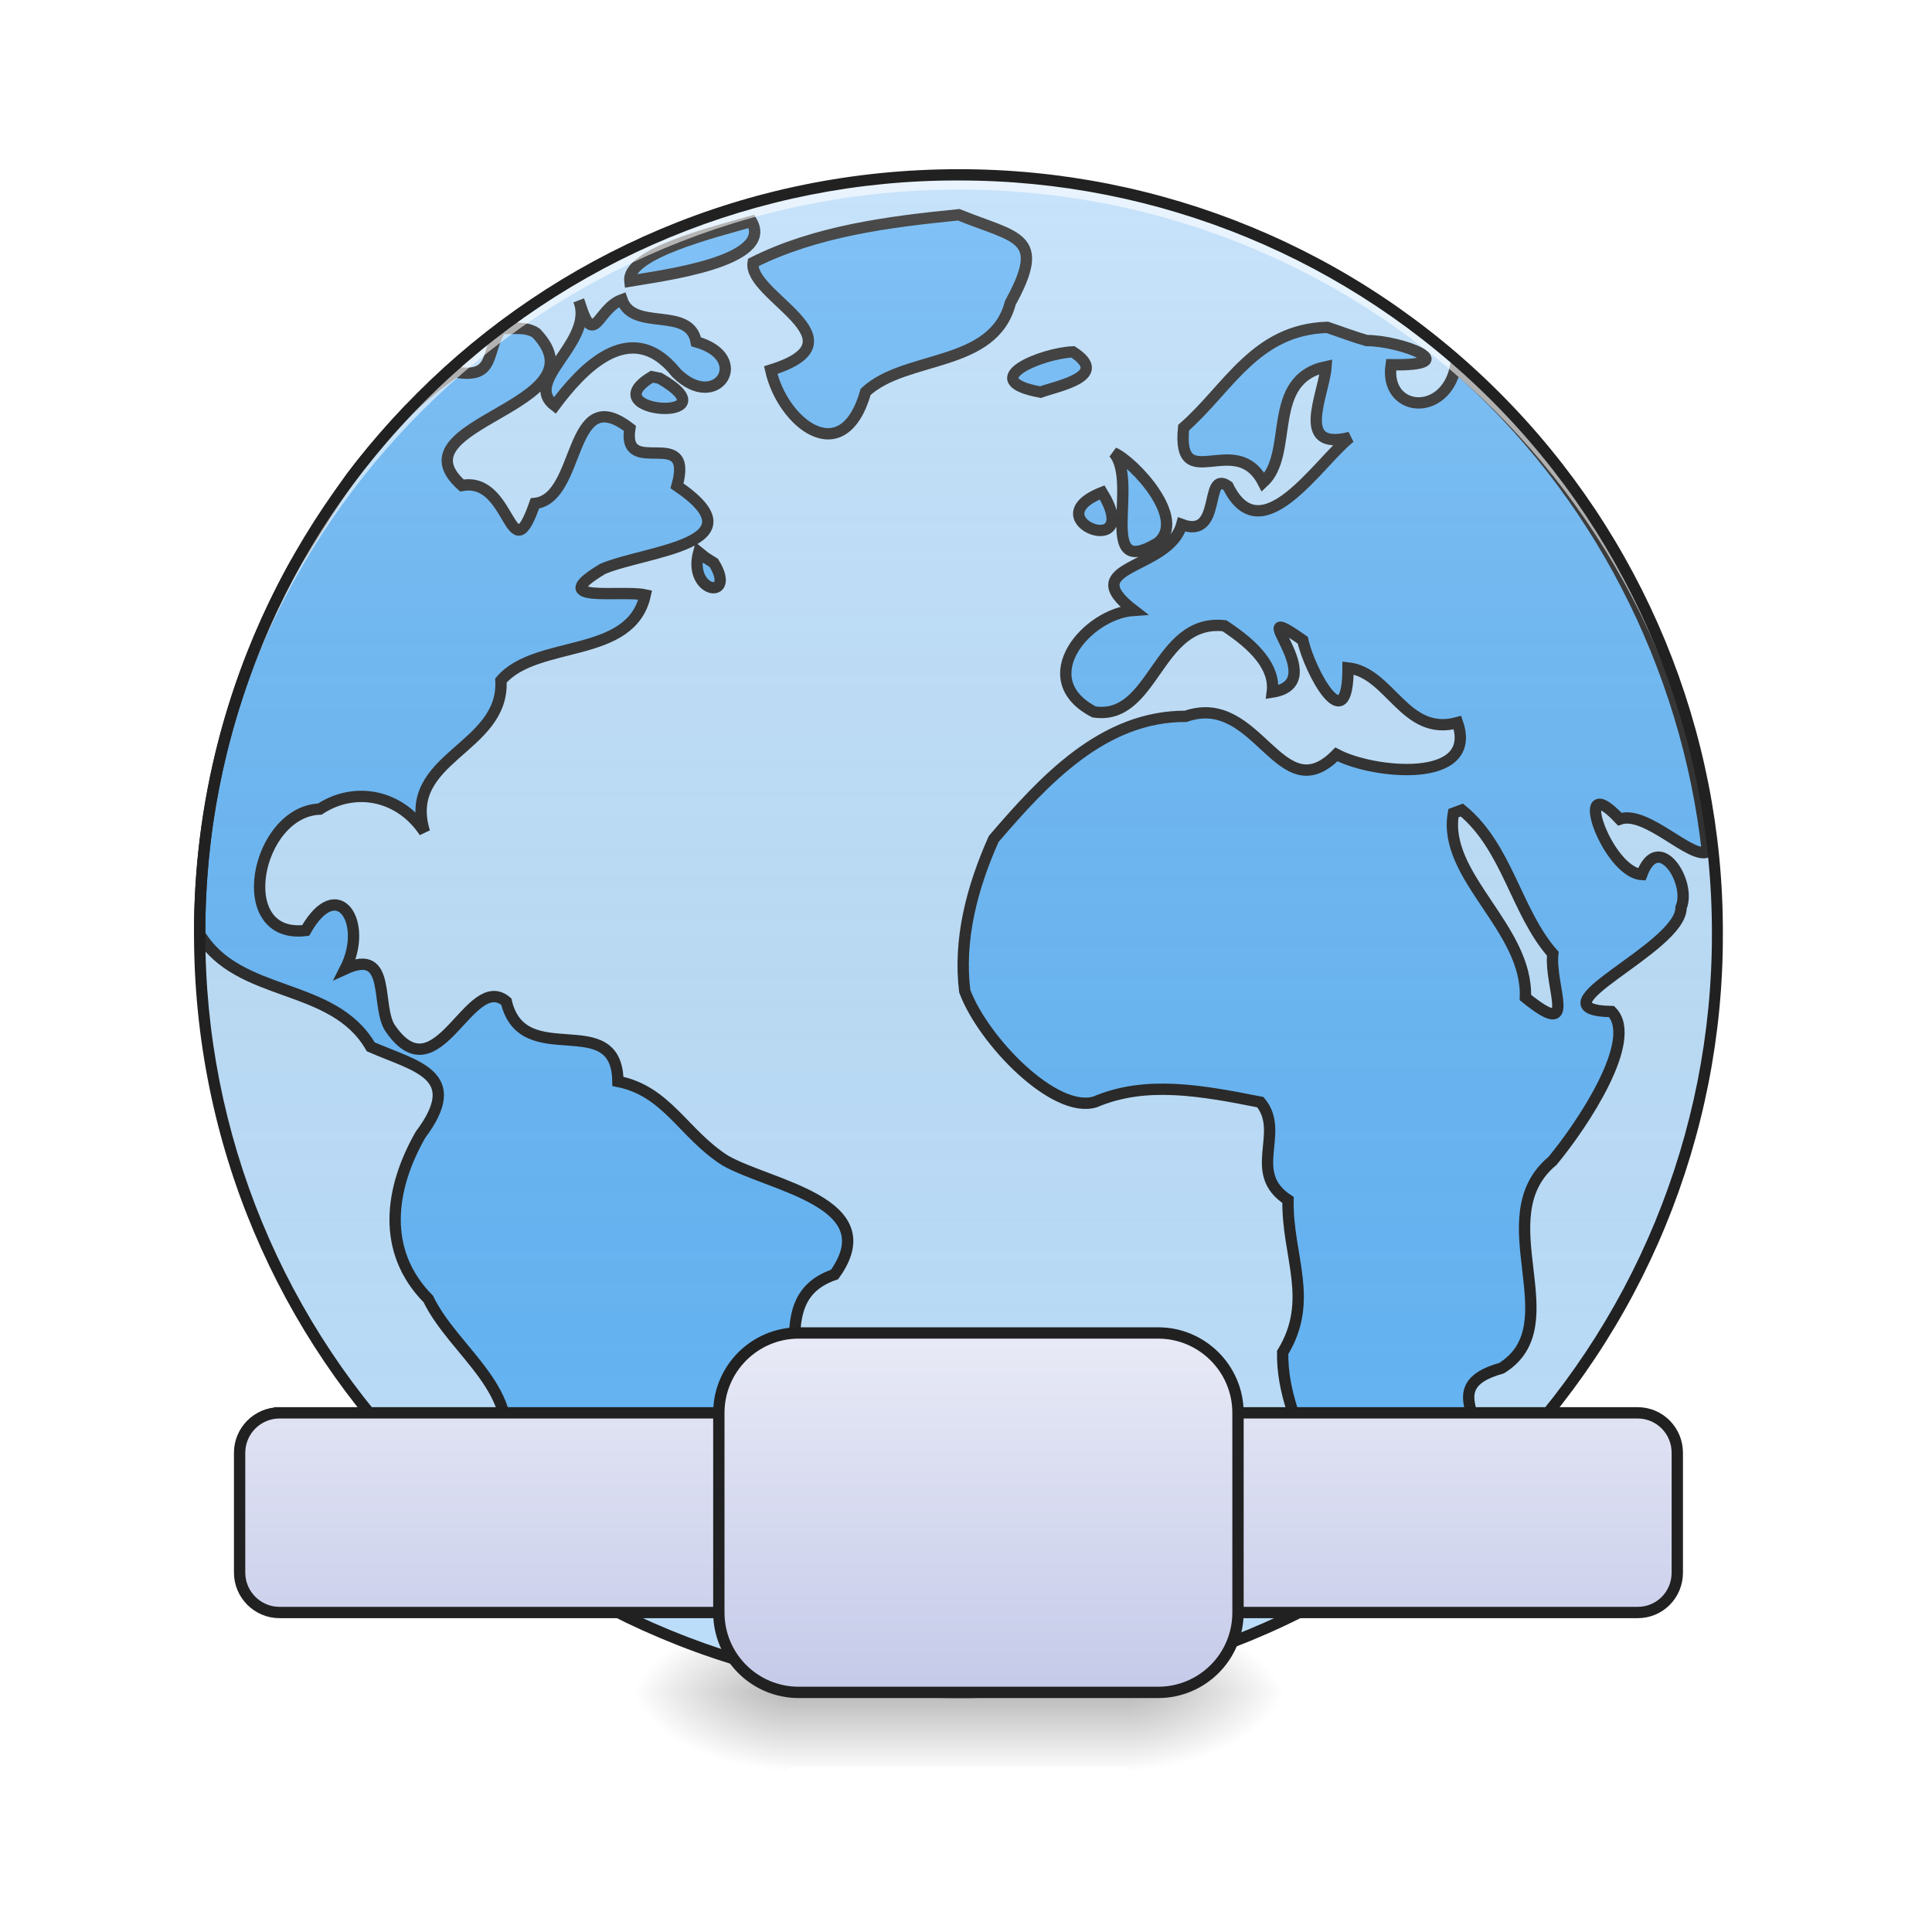
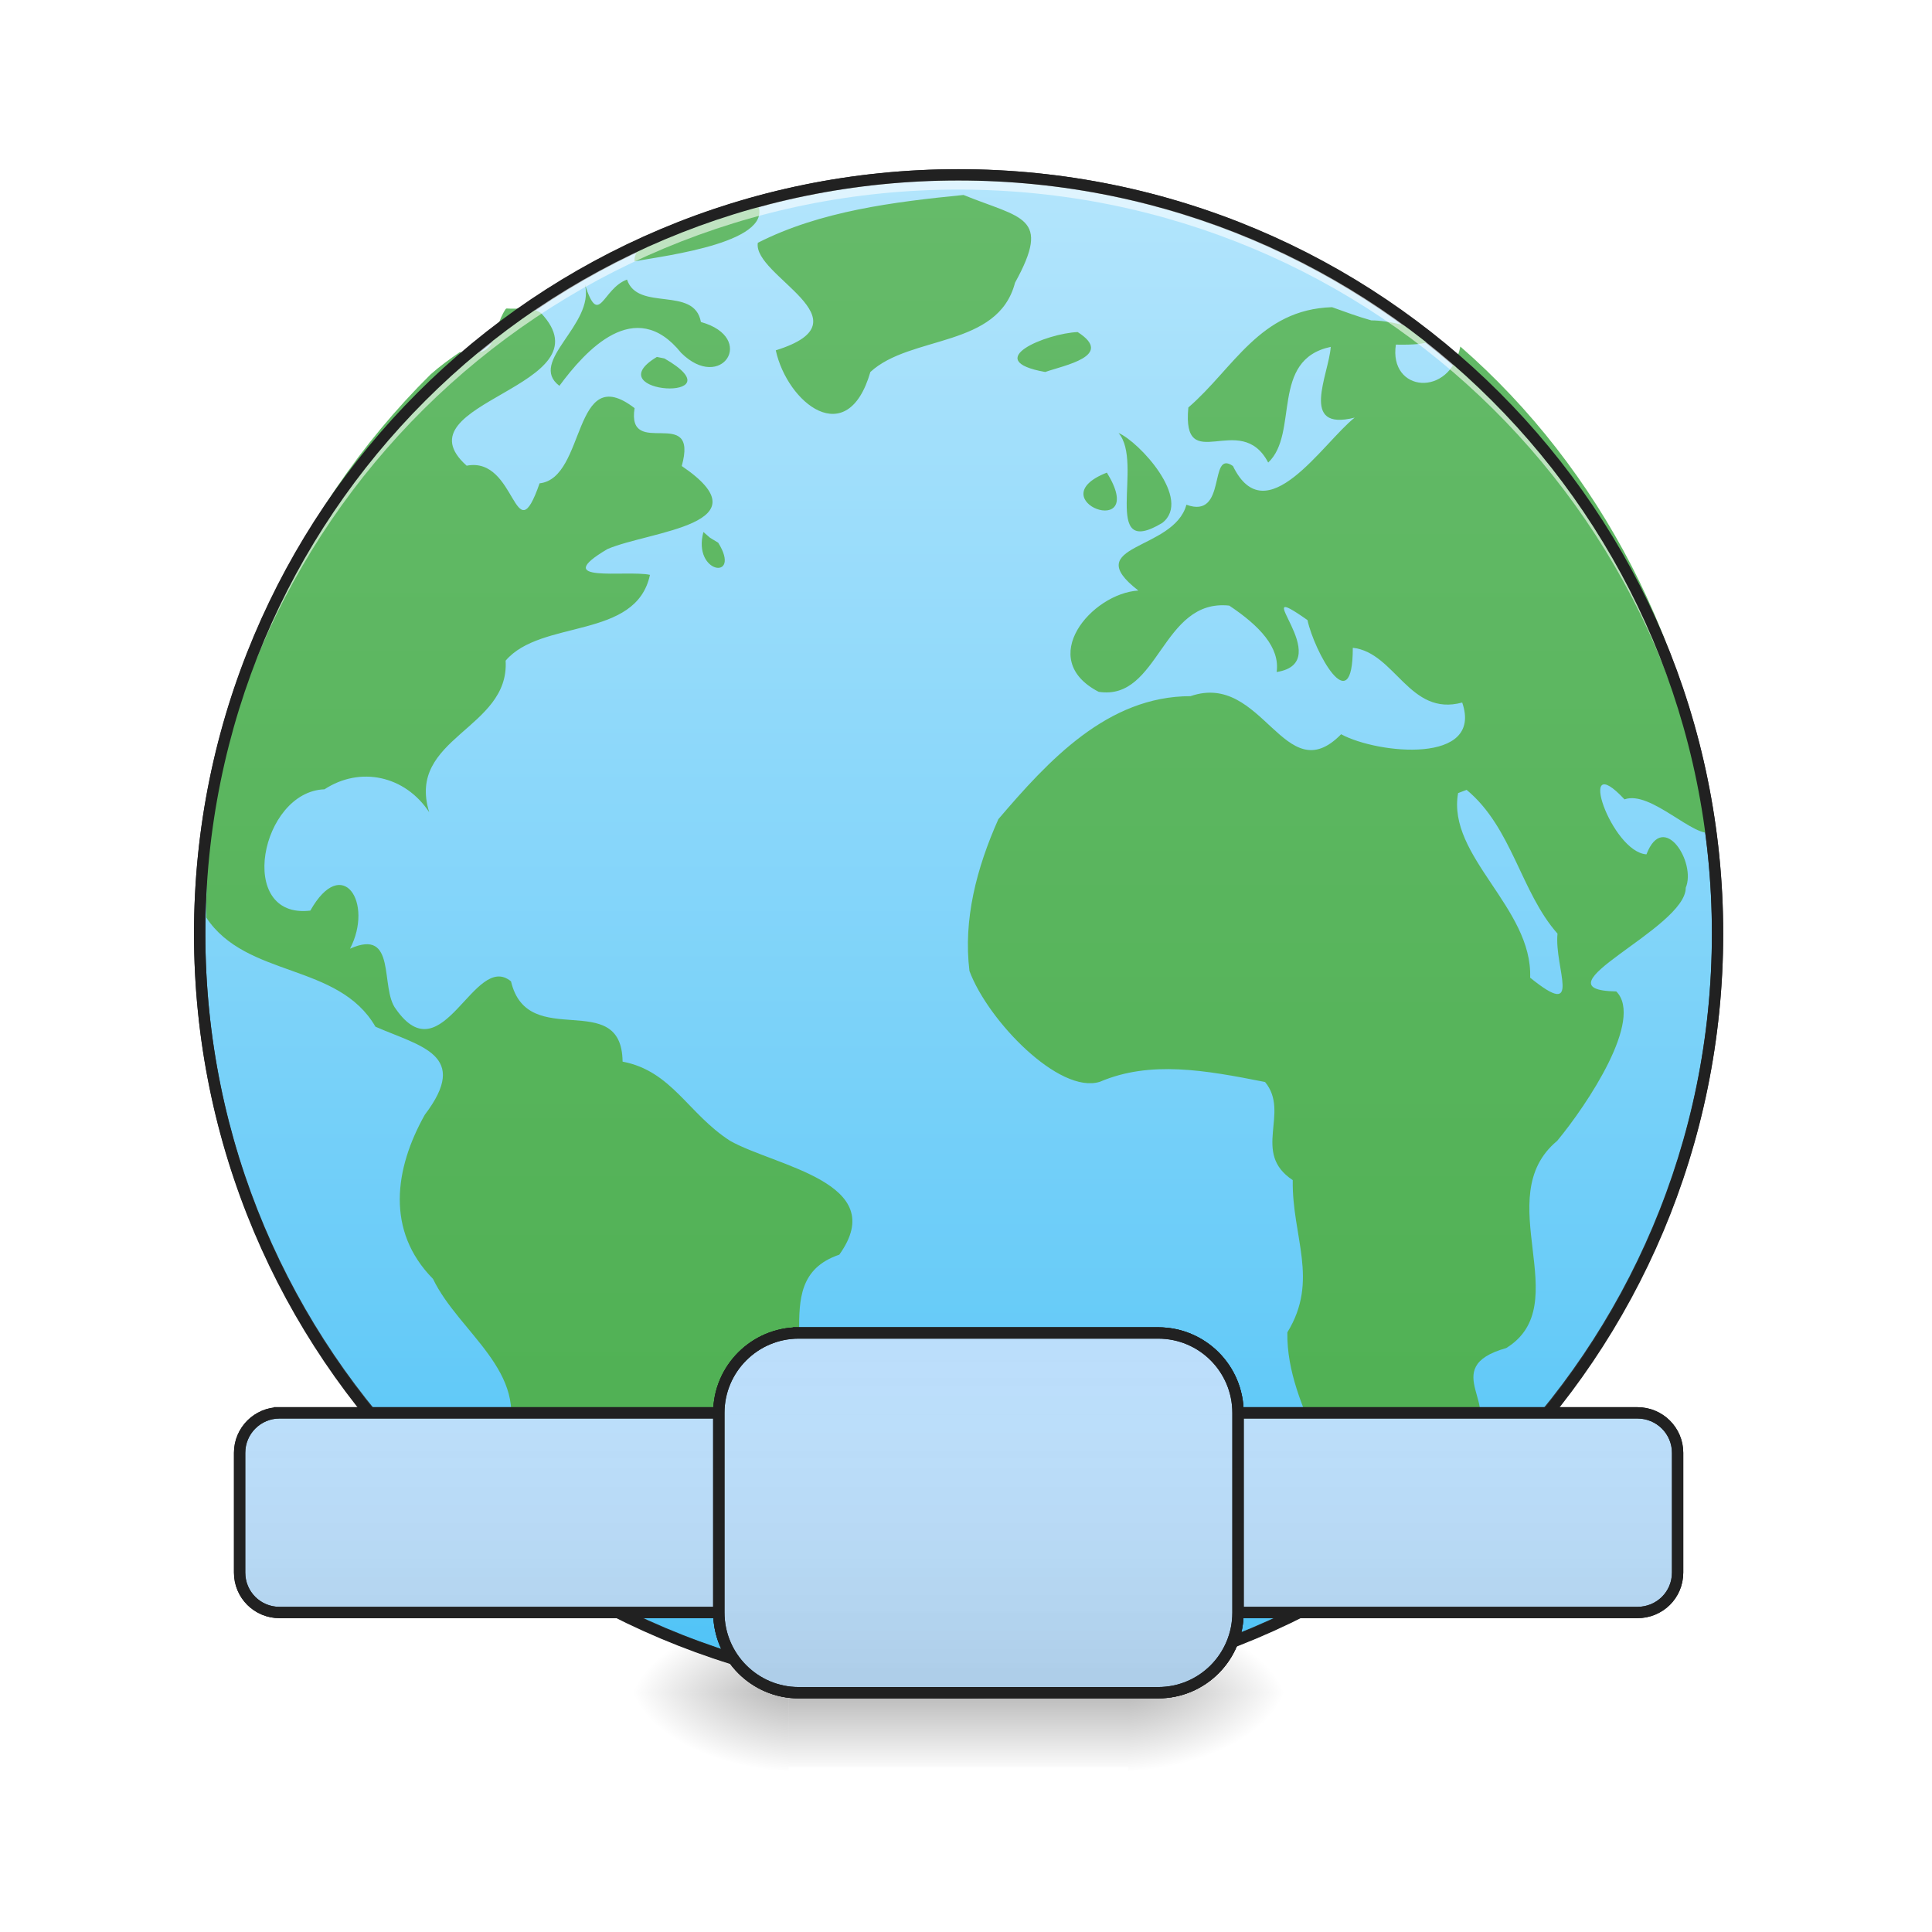
<svg xmlns="http://www.w3.org/2000/svg" width="24px" height="24px" viewBox="0 0 24 24" version="1.1">
  <defs>
-     <radialGradient id="radial0" gradientUnits="userSpaceOnUse" cx="450.909" cy="189.579" fx="450.909" fy="189.579" r="21.167" gradientTransform="matrix(0,-0.0585975,-0.10548,0,33.76463,47.69625)">
+     <radialGradient id="radial0" gradientUnits="userSpaceOnUse" cx="450.909" cy="189.579" fx="450.909" fy="189.579" r="21.167" gradientTransform="matrix(0.000000130628,-0.0585994,-0.105479,-0.0000000761539,33.76447,47.6965)">
      <stop offset="0" style="stop-color:rgb(0%,0%,0%);stop-opacity:0.314;" />
      <stop offset="0.222" style="stop-color:rgb(0%,0%,0%);stop-opacity:0.275;" />
      <stop offset="1" style="stop-color:rgb(0%,0%,0%);stop-opacity:0;" />
    </radialGradient>
-     <radialGradient id="radial1" gradientUnits="userSpaceOnUse" cx="450.909" cy="189.579" fx="450.909" fy="189.579" r="21.167" gradientTransform="matrix(0,0.0585975,0.10548,0,-9.949875,-5.645625)">
+     <radialGradient id="radial1" gradientUnits="userSpaceOnUse" cx="450.909" cy="189.579" fx="450.909" fy="189.579" r="21.167" gradientTransform="matrix(-0.000000130628,0.0585994,0.105479,0.0000000761539,-9.949695,-5.645612)">
      <stop offset="0" style="stop-color:rgb(0%,0%,0%);stop-opacity:0.314;" />
      <stop offset="0.222" style="stop-color:rgb(0%,0%,0%);stop-opacity:0.275;" />
      <stop offset="1" style="stop-color:rgb(0%,0%,0%);stop-opacity:0;" />
    </radialGradient>
-     <radialGradient id="radial2" gradientUnits="userSpaceOnUse" cx="450.909" cy="189.579" fx="450.909" fy="189.579" r="21.167" gradientTransform="matrix(0,-0.0585975,0.10548,0,-9.949875,47.69625)">
+     <radialGradient id="radial2" gradientUnits="userSpaceOnUse" cx="450.909" cy="189.579" fx="450.909" fy="189.579" r="21.167" gradientTransform="matrix(-0.000000130628,-0.0585994,0.105479,-0.0000000761539,-9.949695,47.6965)">
      <stop offset="0" style="stop-color:rgb(0%,0%,0%);stop-opacity:0.314;" />
      <stop offset="0.222" style="stop-color:rgb(0%,0%,0%);stop-opacity:0.275;" />
      <stop offset="1" style="stop-color:rgb(0%,0%,0%);stop-opacity:0;" />
    </radialGradient>
-     <radialGradient id="radial3" gradientUnits="userSpaceOnUse" cx="450.909" cy="189.579" fx="450.909" fy="189.579" r="21.167" gradientTransform="matrix(0,0.0585975,-0.10548,0,33.76463,-5.645625)">
+     <radialGradient id="radial3" gradientUnits="userSpaceOnUse" cx="450.909" cy="189.579" fx="450.909" fy="189.579" r="21.167" gradientTransform="matrix(0.000000130628,0.0585994,-0.105479,0.0000000761539,33.76447,-5.645612)">
      <stop offset="0" style="stop-color:rgb(0%,0%,0%);stop-opacity:0.314;" />
      <stop offset="0.222" style="stop-color:rgb(0%,0%,0%);stop-opacity:0.275;" />
      <stop offset="1" style="stop-color:rgb(0%,0%,0%);stop-opacity:0;" />
    </radialGradient>
-     <linearGradient id="linear0" gradientUnits="userSpaceOnUse" x1="255.323" y1="233.5" x2="255.323" y2="254.667" gradientTransform="matrix(0.01002,0,0,0.0468787,8.97675,10.07925)">
+     <linearGradient id="linear0" gradientUnits="userSpaceOnUse" x1="255.323" y1="233.5" x2="255.323" y2="254.667" gradientTransform="matrix(0.01002,0,0,0.0468795,8.976934,10.07909)">
      <stop offset="0" style="stop-color:rgb(0%,0%,0%);stop-opacity:0.275;" />
      <stop offset="1" style="stop-color:rgb(0%,0%,0%);stop-opacity:0;" />
    </linearGradient>
-     <linearGradient id="linear1" gradientUnits="userSpaceOnUse" x1="254" y1="233.5" x2="254" y2="-168.667" gradientTransform="matrix(0.0468787,0,0,0.0468787,0,10.07925)">
-       <stop offset="0" style="stop-color:rgb(34.51%,34.51%,34.51%);stop-opacity:0;" />
-       <stop offset="1" style="stop-color:rgb(98.039%,98.039%,98.039%);stop-opacity:0.196;" />
+     <linearGradient id="linear1" gradientUnits="userSpaceOnUse" x1="254" y1="-168.667" x2="254" y2="233.5" gradientTransform="matrix(1,0,0,1,0,0)">
+       <stop offset="0" style="stop-color:rgb(70.196%,89.804%,98.824%);stop-opacity:1;" />
+       <stop offset="1" style="stop-color:rgb(30.98%,76.471%,96.863%);stop-opacity:1;" />
    </linearGradient>
-     <linearGradient id="linear2" gradientUnits="userSpaceOnUse" x1="254" y1="233.5" x2="254" y2="138.25" gradientTransform="matrix(1,0,0,1,0,0)">
-       <stop offset="0" style="stop-color:rgb(77.255%,79.216%,91.373%);stop-opacity:1;" />
-       <stop offset="1" style="stop-color:rgb(90.98%,91.765%,96.471%);stop-opacity:1;" />
+     <linearGradient id="linear2" gradientUnits="userSpaceOnUse" x1="296.333" y1="233.5" x2="296.333" y2="-168.667" gradientTransform="matrix(0.0468795,0,0,0.0468795,0.0833123,9.831028)">
+       <stop offset="0" style="stop-color:rgb(29.804%,68.627%,31.373%);stop-opacity:1;" />
+       <stop offset="1" style="stop-color:rgb(40%,73.333%,41.569%);stop-opacity:1;" />
    </linearGradient>
    <linearGradient id="linear3" gradientUnits="userSpaceOnUse" x1="254" y1="233.5" x2="254" y2="138.25" gradientTransform="matrix(1,0,0,1,0,0)">
-       <stop offset="0" style="stop-color:rgb(77.255%,79.216%,91.373%);stop-opacity:1;" />
-       <stop offset="1" style="stop-color:rgb(90.98%,91.765%,96.471%);stop-opacity:1;" />
+       <stop offset="0" style="stop-color:rgb(0%,0%,0%);stop-opacity:0.078;" />
+       <stop offset="1" style="stop-color:rgb(100%,100%,100%);stop-opacity:0;" />
+     </linearGradient>
+     <linearGradient id="linear4" gradientUnits="userSpaceOnUse" x1="254" y1="233.5" x2="254" y2="138.25" gradientTransform="matrix(1,0,0,1,0,0)">
+       <stop offset="0" style="stop-color:rgb(0%,0%,0%);stop-opacity:0.078;" />
+       <stop offset="1" style="stop-color:rgb(100%,100%,100%);stop-opacity:0;" />
+     </linearGradient>
+     <linearGradient id="linear5" gradientUnits="userSpaceOnUse" x1="254" y1="233.5" x2="254" y2="138.25" gradientTransform="matrix(1,0,0,1,0,0)">
+       <stop offset="0" style="stop-color:rgb(0%,0%,0%);stop-opacity:0.078;" />
+       <stop offset="1" style="stop-color:rgb(100%,100%,100%);stop-opacity:0;" />
    </linearGradient>
  </defs>
  <g id="surface1">
-     <path style=" stroke:none;fill-rule:nonzero;fill:url(#radial0);" d="M 14.016 21.023 L 16 21.023 L 16 20.035 L 14.016 20.035 Z M 14.016 21.023 " />
-     <path style=" stroke:none;fill-rule:nonzero;fill:url(#radial1);" d="M 9.797 21.023 L 7.816 21.023 L 7.816 22.02 L 9.797 22.02 Z M 9.797 21.023 " />
-     <path style=" stroke:none;fill-rule:nonzero;fill:url(#radial2);" d="M 9.797 21.023 L 7.816 21.023 L 7.816 20.035 L 9.797 20.035 Z M 9.797 21.023 " />
-     <path style=" stroke:none;fill-rule:nonzero;fill:url(#radial3);" d="M 14.016 21.023 L 16 21.023 L 16 22.02 L 14.016 22.02 Z M 14.016 21.023 " />
+     <path style=" stroke:none;fill-rule:nonzero;fill:url(#radial0);" d="M 14.016 21.027 L 16 21.027 L 16 20.031 L 14.016 20.031 Z M 14.016 21.027 " />
+     <path style=" stroke:none;fill-rule:nonzero;fill:url(#radial1);" d="M 9.797 21.027 L 7.812 21.027 L 7.812 22.02 L 9.797 22.02 Z M 9.797 21.027 " />
+     <path style=" stroke:none;fill-rule:nonzero;fill:url(#radial2);" d="M 9.797 21.027 L 7.812 21.027 L 7.812 20.031 L 9.797 20.031 Z M 9.797 21.027 " />
+     <path style=" stroke:none;fill-rule:nonzero;fill:url(#radial3);" d="M 14.016 21.027 L 16 21.027 L 16 22.02 L 14.016 22.02 Z M 14.016 21.027 " />
    <path style=" stroke:none;fill-rule:nonzero;fill:url(#linear0);" d="M 9.797 20.777 L 14.016 20.777 L 14.016 21.949 L 9.797 21.949 Z M 9.797 20.777 " />
-     <path style=" stroke:none;fill-rule:nonzero;fill:rgb(73.333%,87.059%,98.431%);fill-opacity:1;" d="M 11.906 2.172 C 17.113 2.172 21.336 6.395 21.336 11.598 C 21.336 16.805 17.113 21.023 11.906 21.023 C 6.703 21.023 2.48 16.805 2.48 11.598 C 2.48 6.395 6.703 2.172 11.906 2.172 Z M 11.906 2.172 " />
-     <path style="fill-rule:nonzero;fill:rgb(39.216%,70.98%,96.471%);fill-opacity:1;stroke-width:0.375;stroke-linecap:round;stroke-linejoin:miter;stroke:rgb(12.941%,12.941%,12.941%);stroke-opacity:1;stroke-miterlimit:4;" d="M 31.76 7.115 C 29.448 7.344 27.021 7.656 24.948 8.698 C 24.771 9.812 28.719 11.271 25.531 12.26 C 25.927 14.021 27.927 15.604 28.677 12.979 C 30.01 11.75 32.906 12.188 33.469 10.031 C 34.688 7.812 33.688 7.896 31.76 7.115 Z M 24.896 7.333 C 23.667 7.688 20.76 8.396 20.865 9.312 C 21.896 9.135 25.667 8.667 24.896 7.333 Z M 20.604 9.927 C 19.792 10.219 19.688 11.552 19.219 10.094 C 19.552 11.427 17.312 12.635 18.375 13.438 C 19.229 12.292 20.875 10.438 22.406 12.354 C 23.74 13.677 24.927 11.844 23.062 11.323 C 22.844 10.125 20.969 11 20.604 9.927 Z M 19.219 10.094 C 19.208 10.052 19.198 10.01 19.177 9.969 C 19.188 10.01 19.208 10.052 19.219 10.094 Z M 43.969 10.844 C 41.573 10.917 40.698 12.865 39.208 14.167 C 38.979 16.479 40.938 14.219 41.844 15.979 C 42.885 15.021 41.906 12.573 43.927 12.146 C 43.865 13.062 42.865 14.958 44.719 14.49 C 43.656 15.333 41.781 18.354 40.677 16.104 C 39.865 15.531 40.51 17.885 39.146 17.375 C 38.719 18.917 35.562 18.688 37.552 20.219 C 36.01 20.323 34.146 22.49 36.24 23.583 C 38.25 23.885 38.312 20.479 40.562 20.729 C 41.562 21.385 42.25 22.104 42.146 22.927 C 44.198 22.604 41.01 19.698 43.156 21.208 C 43.375 22.219 44.656 24.604 44.656 22.125 C 46.062 22.281 46.531 24.417 48.281 23.938 C 48.99 25.99 45.479 25.635 44.271 24.99 C 42.396 26.896 41.677 22.896 39.281 23.729 C 36.531 23.719 34.573 25.865 32.917 27.792 C 32.188 29.427 31.75 31.135 31.958 32.833 C 32.573 34.479 34.938 36.917 36.281 36.5 C 37.948 35.792 39.76 36.115 41.75 36.51 C 42.594 37.521 41.281 38.844 42.667 39.75 C 42.635 41.615 43.552 43.062 42.49 44.802 C 42.448 47.406 44.594 49.5 44.354 52.135 C 46.188 51.354 48.094 50.146 48.458 48.156 C 49.76 47.365 47.406 45.969 49.74 45.323 C 52.073 43.875 49.167 40.333 51.427 38.458 C 52.427 37.25 54.302 34.438 53.385 33.51 C 50.573 33.448 55.698 31.427 55.688 30.062 C 56.042 29.229 54.938 27.49 54.385 28.969 C 53.219 28.896 52.01 25.375 53.656 27.135 C 54.531 26.823 56.021 28.479 56.562 28.219 C 55.885 22.073 52.885 16.208 48.219 12.146 C 47.875 13.854 45.844 13.656 46.083 12.083 C 48.573 12.125 46.427 11.281 45.271 11.281 C 44.833 11.156 44.406 10.99 43.969 10.844 Z M 16.604 10.875 C 16.083 11.625 16.448 12.573 15.073 12.323 C 14.49 12.719 13.958 13.167 13.469 13.656 C 12.823 14.333 12.219 15.042 11.656 15.781 C 10.979 16.729 10.354 17.74 9.76 18.719 C 7.688 22.458 6.604 26.656 6.615 30.927 C 6.615 30.938 6.615 30.948 6.615 30.948 C 7.906 33.083 11.031 32.51 12.281 34.677 C 13.781 35.333 15.427 35.594 13.927 37.594 C 12.917 39.365 12.615 41.438 14.188 43.031 C 15.052 44.812 17.396 46.104 16.625 48.375 C 17.24 49.583 17.688 50.365 17.708 51.688 C 18.031 51.938 18.406 52.229 18.781 52.49 C 19.135 52.698 19.49 52.896 19.844 53.094 C 20.74 53.469 21.594 53.417 22.083 52.167 C 24.812 51.719 22.698 47.885 25.031 47.292 C 27.604 46.448 25 43.125 27.646 42.219 C 29.365 39.823 25.521 39.292 24.031 38.448 C 22.635 37.562 22.104 36.146 20.469 35.823 C 20.438 33.354 17.323 35.51 16.771 33.177 C 15.552 32.156 14.51 36.312 12.948 34.094 C 12.417 33.385 13.01 31.375 11.438 32.094 C 12.219 30.562 11.188 28.948 10.125 30.823 C 7.646 31.125 8.469 26.885 10.594 26.802 C 11.771 26.031 13.26 26.344 14.062 27.562 C 13.292 25.083 16.719 24.812 16.594 22.542 C 17.771 21.167 20.906 21.854 21.375 19.708 C 20.594 19.531 18.01 20.01 19.969 18.844 C 21.385 18.24 25.281 18.031 22.427 16.094 C 23 14.031 20.594 15.896 20.865 14.188 C 18.802 12.594 19.271 16.51 17.719 16.677 C 16.875 19.083 16.969 15.771 15.302 16.083 C 12.938 13.979 20.083 13.479 17.76 11.031 C 17.406 10.802 17 10.906 16.604 10.875 Z M 35.542 11.656 C 34.51 11.698 32.302 12.594 34.469 12.99 C 35.083 12.771 36.781 12.458 35.542 11.656 Z M 21.594 12.479 C 19.531 13.719 24.406 14.01 21.854 12.531 Z M 36.896 15 C 37.75 15.99 36.281 19.229 38.344 17.99 C 39.354 17.208 37.562 15.292 36.896 15 Z M 36.51 16.312 C 34.198 17.219 37.927 18.625 36.51 16.312 Z M 23.146 18.292 C 22.771 19.667 24.427 19.906 23.646 18.646 L 23.365 18.469 Z M 48.427 26.833 C 49.938 28.073 50.219 30.208 51.438 31.594 C 51.323 32.729 52.302 34.479 50.531 33.042 C 50.615 30.74 47.771 29.031 48.146 26.938 Z M 48.427 26.833 " transform="matrix(0.375,0,0,0.375,0,0)" />
-     <path style=" stroke:none;fill-rule:nonzero;fill:url(#linear1);" d="M 11.906 2.172 C 17.113 2.172 21.336 6.395 21.336 11.598 C 21.336 16.805 17.113 21.023 11.906 21.023 C 6.703 21.023 2.48 16.805 2.48 11.598 C 2.48 6.395 6.703 2.172 11.906 2.172 Z M 11.906 2.172 " />
-     <path style=" stroke:none;fill-rule:nonzero;fill:rgb(100%,100%,100%);fill-opacity:0.588;" d="M 11.906 2.172 C 9.406 2.168 7.004 3.16 5.234 4.926 C 3.465 6.695 2.477 9.098 2.48 11.598 L 2.48 11.691 C 2.531 6.512 6.715 2.355 11.906 2.355 C 17.082 2.348 21.293 6.516 21.336 11.691 L 21.336 11.598 C 21.34 9.098 20.348 6.695 18.578 4.926 C 16.809 3.16 14.41 2.168 11.906 2.172 Z M 11.906 2.172 " />
-     <path style=" stroke:none;fill-rule:nonzero;fill:rgb(12.941%,12.941%,12.941%);fill-opacity:1;" d="M 11.906 2.102 C 6.648 2.102 2.41 6.34 2.41 11.598 C 2.41 16.859 6.648 21.094 11.906 21.094 C 14.43 21.102 16.848 20.102 18.629 18.32 C 20.41 16.539 21.41 14.117 21.402 11.598 C 21.41 9.078 20.41 6.66 18.629 4.879 C 16.848 3.094 14.43 2.098 11.906 2.102 Z M 11.906 2.242 C 14.391 2.238 16.773 3.219 18.531 4.977 C 20.285 6.73 21.27 9.117 21.266 11.598 C 21.27 14.082 20.285 16.465 18.531 18.223 C 16.773 19.977 14.391 20.961 11.906 20.953 C 9.426 20.961 7.039 19.977 5.285 18.223 C 3.527 16.465 2.543 14.082 2.551 11.598 C 2.543 9.113 3.527 6.73 5.285 4.977 C 7.039 3.219 9.426 2.234 11.906 2.242 Z M 11.906 2.242 " />
-     <path style="fill-rule:nonzero;fill:url(#linear2);stroke-width:3;stroke-linecap:square;stroke-linejoin:bevel;stroke:rgb(12.941%,12.941%,12.941%);stroke-opacity:1;stroke-miterlimit:4;" d="M 74.077 159.38 L 433.965 159.38 C 439.798 159.38 444.464 164.13 444.464 169.962 L 444.464 201.71 C 444.464 207.626 439.798 212.292 433.965 212.292 L 74.077 212.292 C 68.245 212.292 63.495 207.543 63.495 201.71 L 63.495 169.962 C 63.495 164.13 68.245 159.38 74.077 159.38 Z M 74.077 159.38 " transform="matrix(0.0468787,0,0,0.0468787,0,10.07925)" />
-     <path style="fill-rule:nonzero;fill:url(#linear3);stroke-width:3;stroke-linecap:square;stroke-linejoin:bevel;stroke:rgb(12.941%,12.941%,12.941%);stroke-opacity:1;stroke-miterlimit:4;" d="M 211.65 138.215 L 306.892 138.215 C 318.558 138.215 328.057 147.714 328.057 159.38 L 328.057 212.292 C 328.057 224.041 318.558 233.457 306.892 233.457 L 211.65 233.457 C 199.984 233.457 190.485 224.041 190.485 212.292 L 190.485 159.38 C 190.485 147.714 199.984 138.215 211.65 138.215 Z M 211.65 138.215 " transform="matrix(0.0468787,0,0,0.0468787,0,10.07925)" />
+     <path style="fill-rule:nonzero;fill:url(#linear1);stroke-width:3;stroke-linecap:round;stroke-linejoin:miter;stroke:rgb(20%,20%,20%);stroke-opacity:1;stroke-miterlimit:4;" d="M 253.976 -168.671 C 365.048 -168.671 455.123 -78.68 455.123 32.393 C 455.123 143.466 365.048 233.541 253.976 233.541 C 142.986 233.541 52.912 143.466 52.912 32.393 C 52.912 -78.68 142.986 -168.671 253.976 -168.671 Z M 253.976 -168.671 " transform="matrix(0.0468795,0,0,0.0468795,0,10.07909)" />
+     <path style=" stroke:none;fill-rule:nonzero;fill:url(#linear2);" d="M 11.969 2.422 C 11.105 2.508 10.191 2.621 9.414 3.016 C 9.348 3.43 10.828 3.98 9.637 4.352 C 9.781 5.008 10.527 5.605 10.812 4.621 C 11.312 4.16 12.398 4.324 12.609 3.512 C 13.066 2.684 12.691 2.715 11.969 2.422 Z M 9.395 2.504 C 8.934 2.637 7.844 2.902 7.883 3.246 C 8.266 3.176 9.684 3.004 9.395 2.504 Z M 7.789 3.473 C 7.48 3.586 7.445 4.082 7.266 3.535 C 7.391 4.035 6.551 4.492 6.949 4.793 C 7.27 4.359 7.887 3.668 8.461 4.383 C 8.961 4.879 9.406 4.195 8.707 4 C 8.625 3.547 7.922 3.875 7.789 3.473 Z M 7.266 3.535 C 7.262 3.52 7.258 3.504 7.25 3.488 C 7.258 3.504 7.262 3.52 7.266 3.535 Z M 16.547 3.816 C 15.648 3.844 15.324 4.578 14.762 5.062 C 14.68 5.934 15.41 5.086 15.754 5.746 C 16.141 5.383 15.773 4.469 16.531 4.309 C 16.508 4.652 16.133 5.363 16.828 5.188 C 16.43 5.504 15.727 6.633 15.316 5.789 C 15.008 5.574 15.25 6.457 14.738 6.27 C 14.582 6.848 13.395 6.758 14.141 7.336 C 13.562 7.371 12.863 8.188 13.648 8.594 C 14.402 8.711 14.426 7.434 15.27 7.523 C 15.645 7.773 15.902 8.043 15.859 8.348 C 16.633 8.227 15.438 7.137 16.242 7.703 C 16.324 8.086 16.805 8.98 16.805 8.047 C 17.332 8.105 17.508 8.906 18.164 8.727 C 18.43 9.5 17.113 9.367 16.66 9.121 C 15.957 9.84 15.688 8.336 14.789 8.648 C 13.758 8.648 13.023 9.449 12.402 10.176 C 12.129 10.789 11.965 11.426 12.043 12.062 C 12.273 12.68 13.16 13.598 13.664 13.438 C 14.289 13.172 14.969 13.293 15.715 13.441 C 16.031 13.824 15.543 14.32 16.059 14.66 C 16.047 15.359 16.391 15.902 15.992 16.551 C 15.977 17.527 16.781 18.312 16.691 19.305 C 17.383 19.012 18.094 18.555 18.23 17.812 C 18.719 17.512 17.836 16.992 18.711 16.746 C 19.59 16.203 18.496 14.875 19.344 14.172 C 19.719 13.719 20.422 12.664 20.078 12.316 C 19.027 12.297 20.945 11.535 20.941 11.027 C 21.074 10.715 20.664 10.062 20.453 10.613 C 20.016 10.586 19.562 9.266 20.18 9.93 C 20.508 9.812 21.062 10.434 21.27 10.336 C 21.016 8.031 19.891 5.828 18.141 4.305 C 18.012 4.945 17.25 4.875 17.34 4.281 C 18.273 4.301 17.469 3.98 17.035 3.98 C 16.871 3.934 16.711 3.875 16.547 3.816 Z M 6.293 3.832 C 6.289 3.832 6.285 3.836 6.281 3.84 C 6.094 4.117 6.219 4.465 5.711 4.375 C 5.586 4.461 5.461 4.551 5.348 4.652 C 3.625 6.359 2.562 8.727 2.562 11.352 C 2.562 11.367 2.562 11.383 2.562 11.398 C 3.062 12.152 4.203 11.957 4.664 12.754 C 5.227 13 5.844 13.102 5.277 13.848 C 4.902 14.516 4.789 15.289 5.379 15.887 C 5.703 16.559 6.586 17.043 6.293 17.891 C 6.523 18.344 6.691 18.641 6.699 19.137 C 6.777 19.195 6.859 19.262 6.945 19.324 C 7.152 19.457 7.367 19.578 7.586 19.691 C 7.891 19.797 8.176 19.746 8.34 19.316 C 9.363 19.148 8.574 17.707 9.445 17.484 C 10.414 17.168 9.434 15.922 10.426 15.586 C 11.07 14.688 9.629 14.488 9.07 14.172 C 8.547 13.836 8.348 13.305 7.734 13.188 C 7.723 12.262 6.555 13.07 6.348 12.191 C 5.891 11.812 5.5 13.367 4.918 12.535 C 4.715 12.273 4.938 11.52 4.348 11.785 C 4.645 11.215 4.254 10.605 3.855 11.312 C 2.926 11.422 3.238 9.832 4.031 9.805 C 4.473 9.516 5.031 9.633 5.332 10.09 C 5.043 9.16 6.332 9.059 6.281 8.207 C 6.723 7.688 7.902 7.949 8.074 7.141 C 7.781 7.078 6.812 7.254 7.547 6.82 C 8.078 6.594 9.539 6.516 8.469 5.789 C 8.684 5.016 7.781 5.715 7.883 5.07 C 7.109 4.473 7.285 5.941 6.703 6.004 C 6.387 6.91 6.422 5.664 5.797 5.785 C 4.91 4.992 7.59 4.809 6.719 3.887 C 6.586 3.805 6.438 3.844 6.293 3.832 Z M 13.387 4.125 C 13 4.141 12.172 4.477 12.984 4.621 C 13.215 4.539 13.852 4.422 13.387 4.125 Z M 8.16 4.434 C 7.387 4.898 9.211 5.004 8.254 4.453 Z M 13.895 5.379 C 14.215 5.75 13.664 6.961 14.438 6.496 C 14.816 6.203 14.145 5.484 13.895 5.379 Z M 13.75 5.871 C 12.883 6.211 14.281 6.734 13.75 5.871 Z M 8.738 6.609 C 8.598 7.129 9.219 7.219 8.922 6.742 L 8.82 6.68 Z M 18.219 9.812 C 18.785 10.281 18.891 11.082 19.348 11.598 C 19.305 12.027 19.672 12.684 19.008 12.145 C 19.039 11.277 17.973 10.637 18.113 9.852 Z M 18.219 9.812 " />
+     <path style=" stroke:none;fill-rule:nonzero;fill:rgb(100%,100%,100%);fill-opacity:0.588;" d="M 11.906 2.172 C 6.684 2.172 2.48 6.375 2.48 11.598 C 2.48 11.629 2.48 11.66 2.48 11.691 C 2.531 6.512 6.715 2.355 11.906 2.355 C 17.098 2.355 21.285 6.512 21.332 11.691 C 21.332 11.66 21.336 11.629 21.336 11.598 C 21.336 6.375 17.129 2.172 11.906 2.172 Z M 11.906 2.172 " />
+     <path style=" stroke:none;fill-rule:nonzero;fill:rgb(12.941%,12.941%,12.941%);fill-opacity:1;" d="M 11.906 2.102 C 6.648 2.102 2.41 6.34 2.41 11.598 C 2.41 16.859 6.648 21.098 11.906 21.098 C 17.168 21.098 21.406 16.859 21.406 11.598 C 21.406 6.34 17.168 2.102 11.906 2.102 Z M 11.906 2.242 C 17.094 2.242 21.266 6.414 21.266 11.598 C 21.266 16.785 17.094 20.957 11.906 20.957 C 6.723 20.957 2.551 16.785 2.551 11.598 C 2.551 6.414 6.723 2.242 11.906 2.242 Z M 11.906 2.242 " />
+     <path style="fill-rule:nonzero;fill:rgb(73.333%,87.059%,98.431%);fill-opacity:1;stroke-width:3;stroke-linecap:square;stroke-linejoin:bevel;stroke:rgb(12.941%,12.941%,12.941%);stroke-opacity:1;stroke-miterlimit:4;" d="M 74.076 159.381 L 433.875 159.381 C 439.791 159.381 444.541 164.13 444.541 169.963 L 444.541 201.71 C 444.541 207.626 439.791 212.293 433.875 212.293 L 74.076 212.293 C 68.243 212.293 63.494 207.626 63.494 201.71 L 63.494 169.963 C 63.494 164.13 68.243 159.381 74.076 159.381 Z M 74.076 159.381 " transform="matrix(0.0468795,0,0,0.0468795,0,10.07909)" />
+     <path style="fill-rule:nonzero;fill:url(#linear3);stroke-width:3;stroke-linecap:square;stroke-linejoin:bevel;stroke:rgb(12.941%,12.941%,12.941%);stroke-opacity:1;stroke-miterlimit:4;" d="M 211.646 138.216 L 306.887 138.216 C 318.636 138.216 328.052 147.715 328.052 159.381 L 328.052 212.293 C 328.052 224.041 318.636 233.541 306.887 233.541 L 211.646 233.541 C 199.981 233.541 190.482 224.041 190.482 212.293 L 190.482 159.381 C 190.482 147.715 199.981 138.216 211.646 138.216 Z M 211.646 138.216 " transform="matrix(0.0468795,0,0,0.0468795,0,10.07909)" />
+     <path style="fill-rule:nonzero;fill:url(#linear4);stroke-width:3;stroke-linecap:square;stroke-linejoin:bevel;stroke:rgb(12.941%,12.941%,12.941%);stroke-opacity:1;stroke-miterlimit:4;" d="M 74.076 159.381 L 433.875 159.381 C 439.791 159.381 444.541 164.13 444.541 169.963 L 444.541 201.71 C 444.541 207.626 439.791 212.293 433.875 212.293 L 74.076 212.293 C 68.243 212.293 63.494 207.626 63.494 201.71 L 63.494 169.963 C 63.494 164.13 68.243 159.381 74.076 159.381 Z M 74.076 159.381 " transform="matrix(0.0468795,0,0,0.0468795,0,10.07909)" />
+     <path style="fill-rule:nonzero;fill:rgb(73.333%,87.059%,98.431%);fill-opacity:1;stroke-width:3;stroke-linecap:square;stroke-linejoin:bevel;stroke:rgb(12.941%,12.941%,12.941%);stroke-opacity:1;stroke-miterlimit:4;" d="M 211.646 138.216 L 306.887 138.216 C 318.636 138.216 328.052 147.715 328.052 159.381 L 328.052 212.293 C 328.052 224.041 318.636 233.541 306.887 233.541 L 211.646 233.541 C 199.981 233.541 190.482 224.041 190.482 212.293 L 190.482 159.381 C 190.482 147.715 199.981 138.216 211.646 138.216 Z M 211.646 138.216 " transform="matrix(0.0468795,0,0,0.0468795,0,10.07909)" />
+     <path style="fill-rule:nonzero;fill:url(#linear5);stroke-width:3;stroke-linecap:square;stroke-linejoin:bevel;stroke:rgb(12.941%,12.941%,12.941%);stroke-opacity:1;stroke-miterlimit:4;" d="M 211.646 138.216 L 306.887 138.216 C 318.636 138.216 328.052 147.715 328.052 159.381 L 328.052 212.293 C 328.052 224.041 318.636 233.541 306.887 233.541 L 211.646 233.541 C 199.981 233.541 190.482 224.041 190.482 212.293 L 190.482 159.381 C 190.482 147.715 199.981 138.216 211.646 138.216 Z M 211.646 138.216 " transform="matrix(0.0468795,0,0,0.0468795,0,10.07909)" />
  </g>
</svg>
